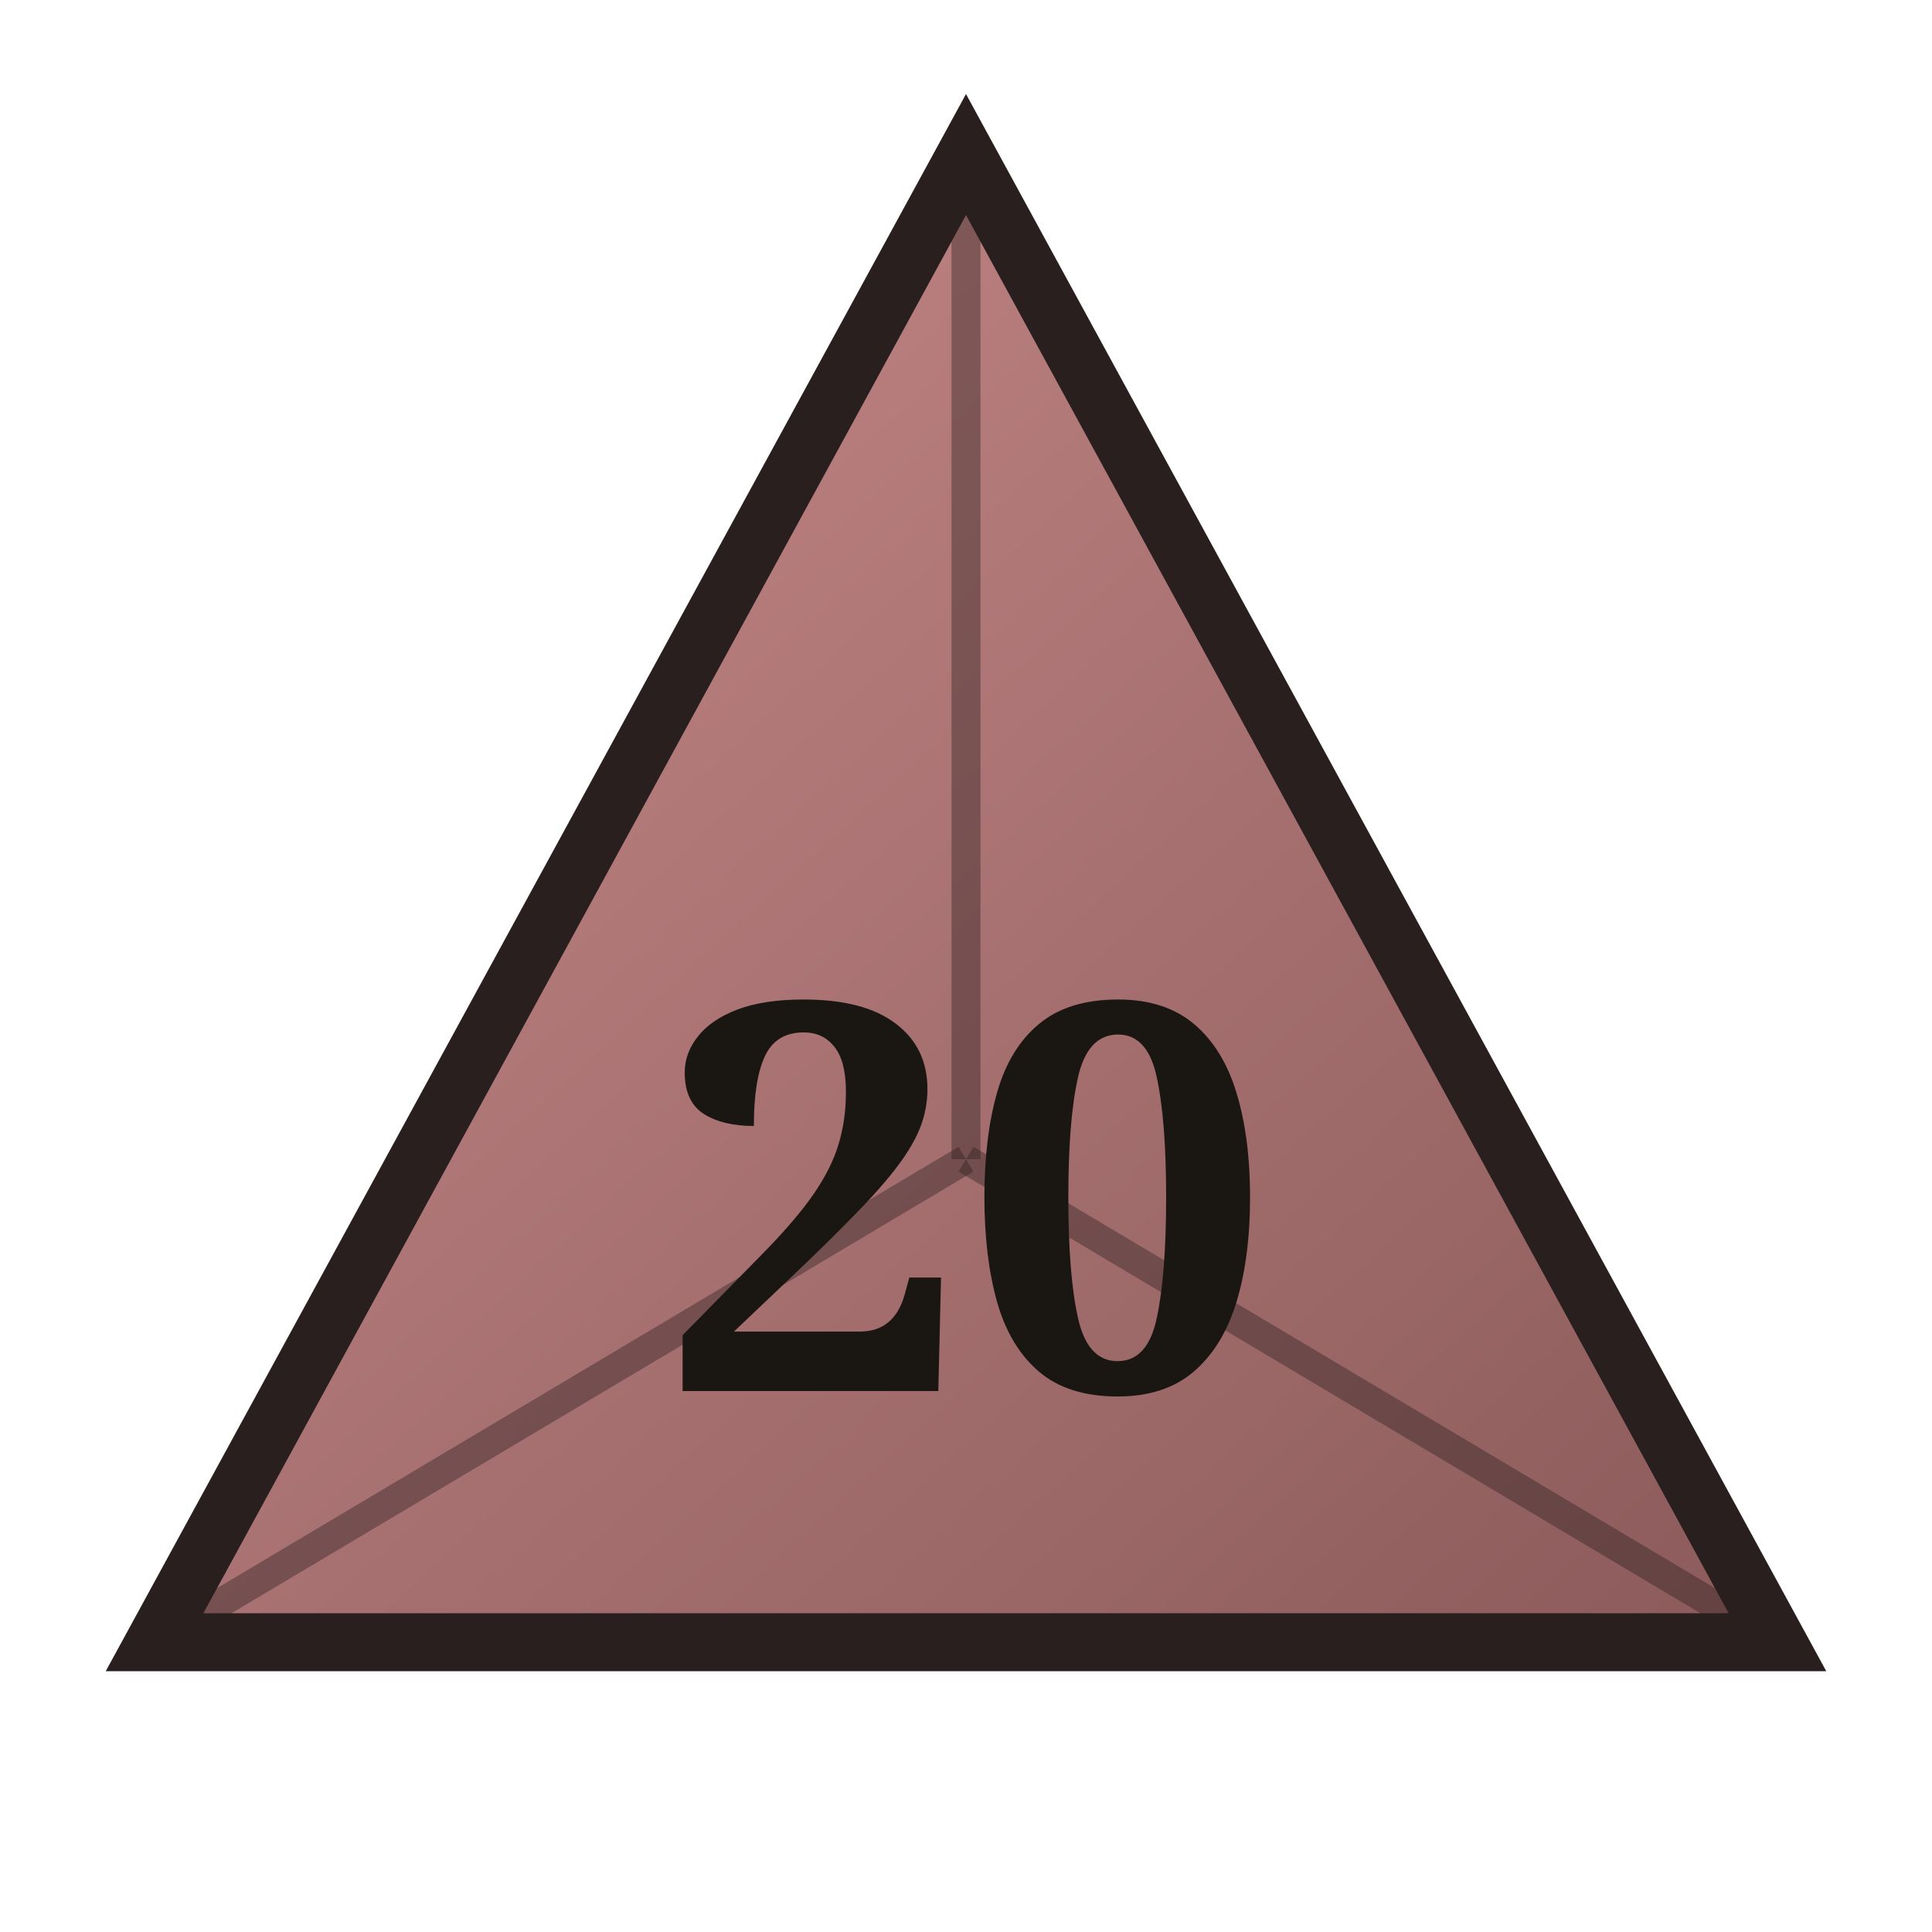
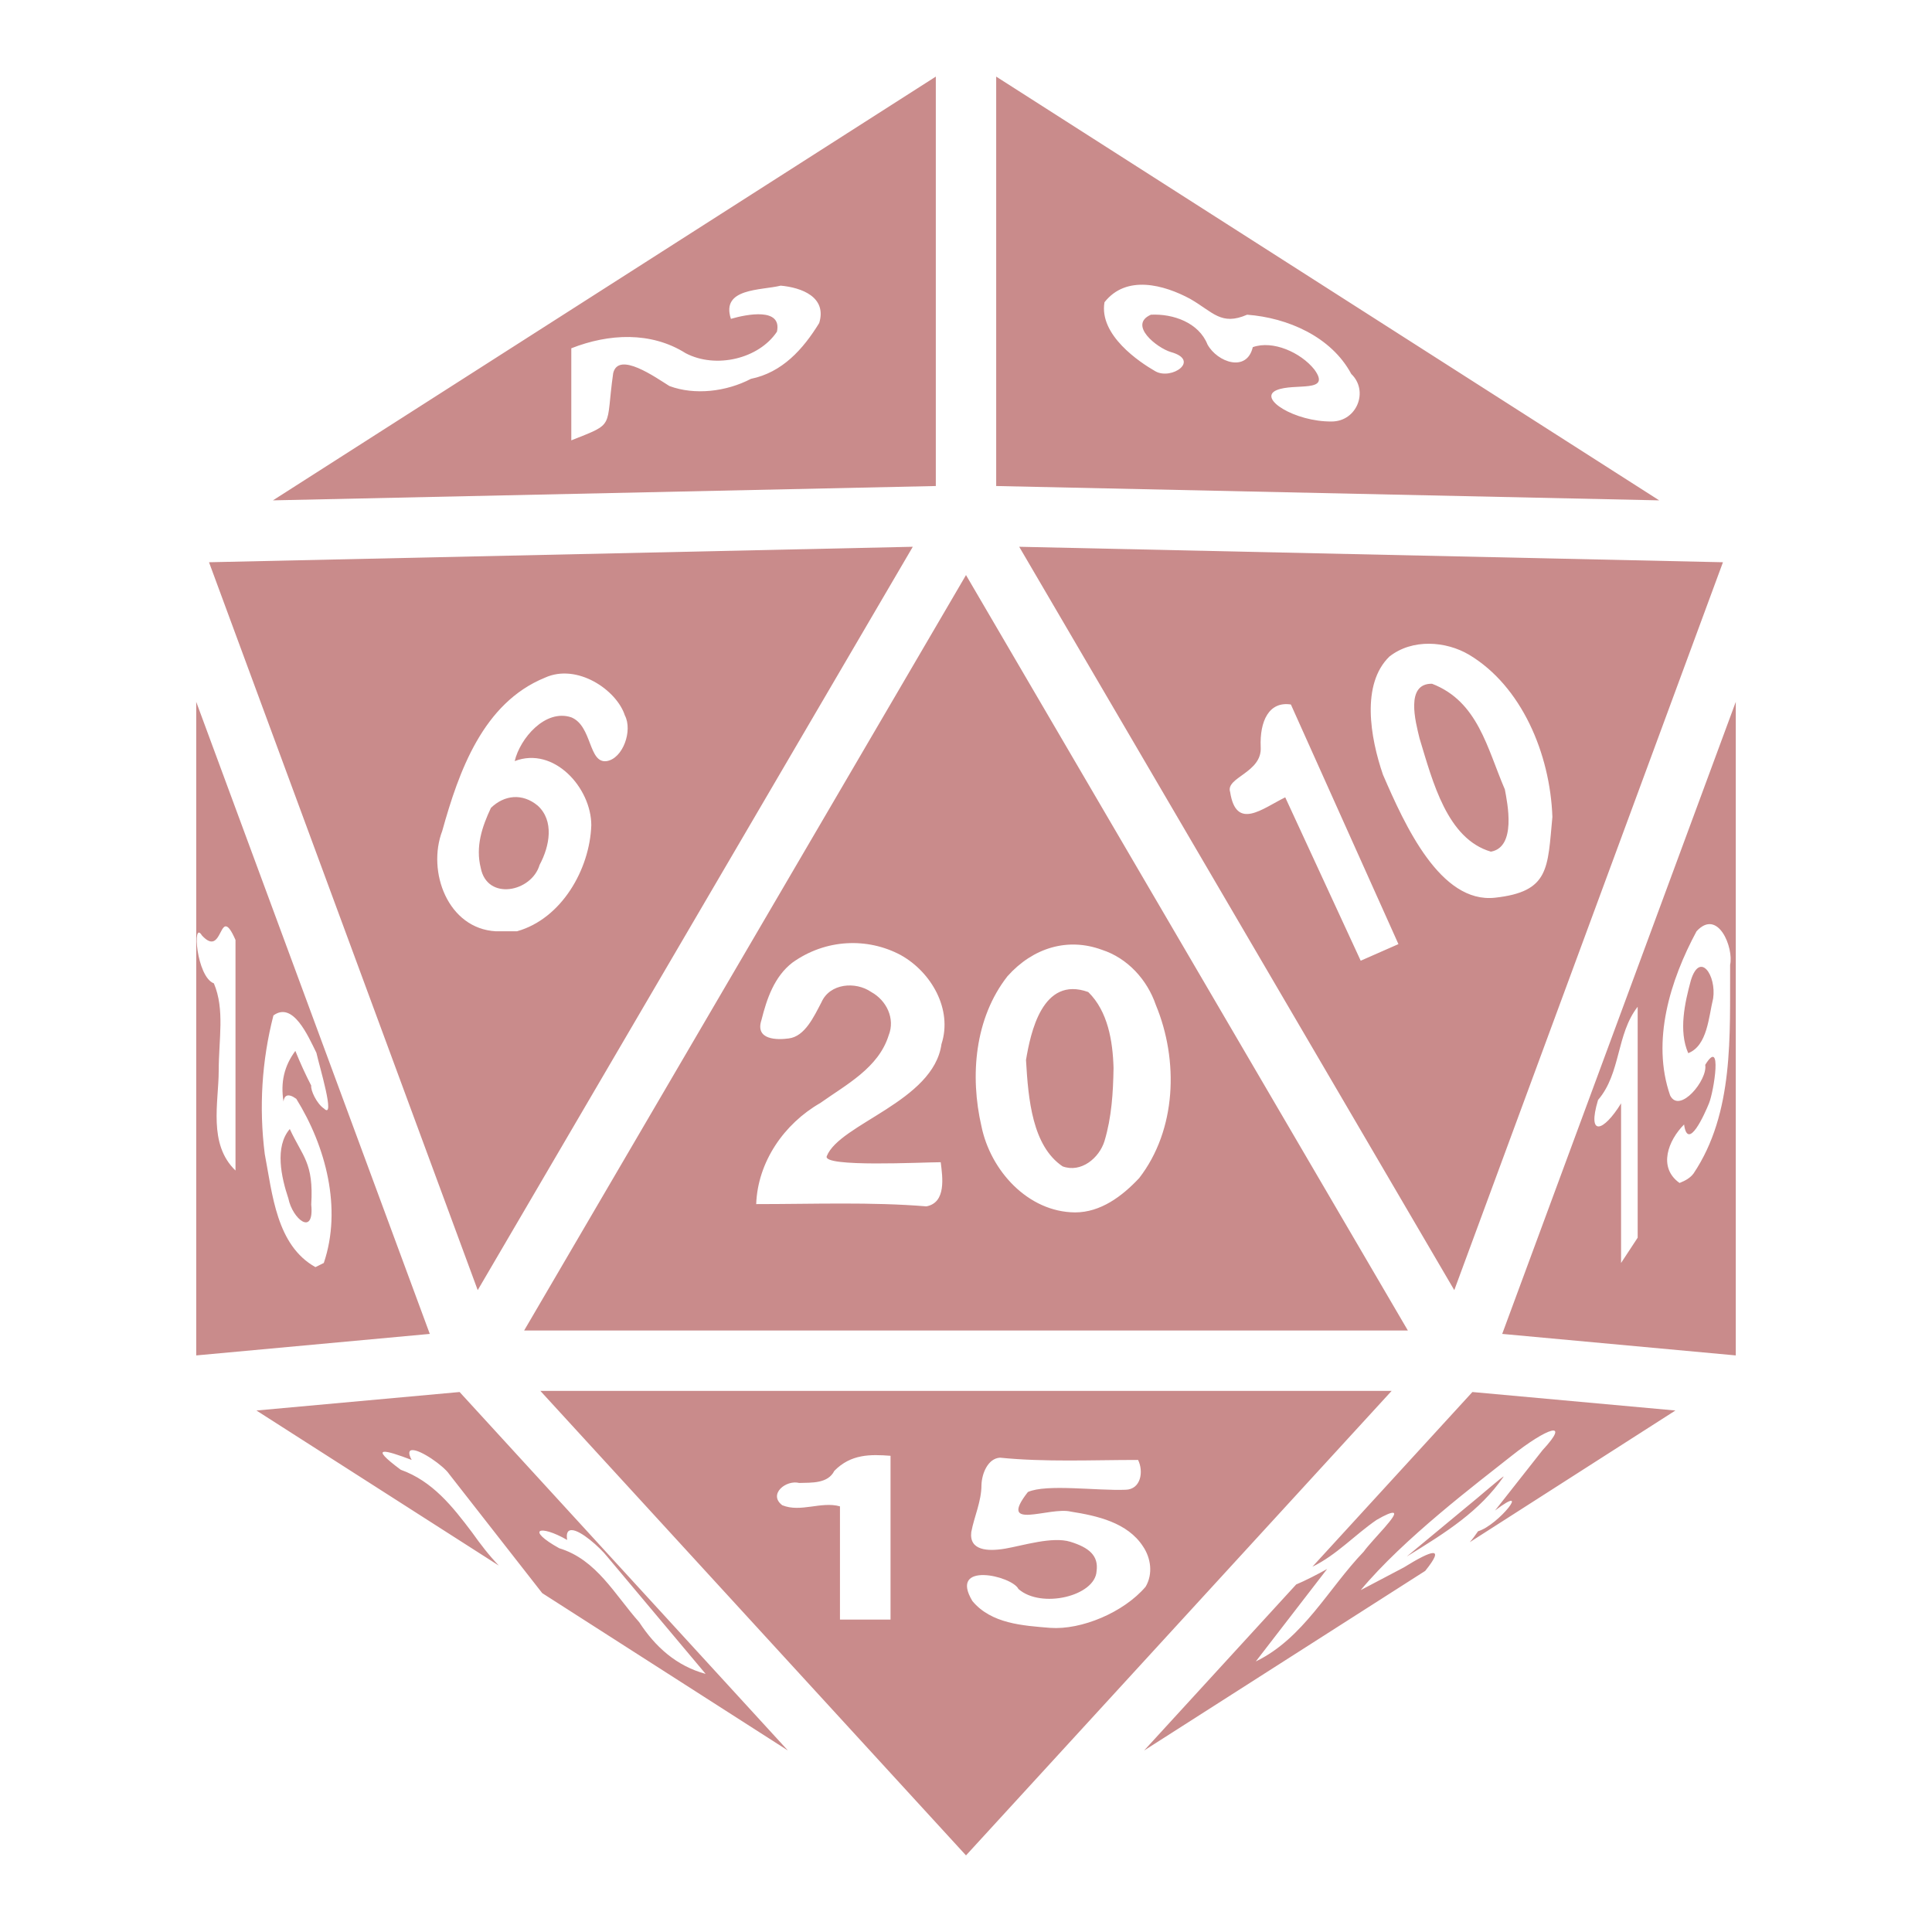
- <svg xmlns="http://www.w3.org/2000/svg" viewBox="0 0 100 100" width="100" height="100">
-   <defs>
-     <linearGradient id="d20grad" x1="0%" y1="0%" x2="100%" y2="100%">
-       <stop offset="0%" style="stop-color:#c98b8b;stop-opacity:1" />
-       <stop offset="100%" style="stop-color:#8b5a5a;stop-opacity:1" />
-     </linearGradient>
-   </defs>
-   <polygon points="50,8 92,85 8,85" fill="url(#d20grad)" stroke="#2a1f1f" stroke-width="3" />
-   <line x1="50" y1="8" x2="50" y2="60" stroke="#2a1f1f" stroke-width="1.5" opacity="0.4" />
-   <line x1="50" y1="60" x2="8" y2="85" stroke="#2a1f1f" stroke-width="1.5" opacity="0.4" />
-   <line x1="50" y1="60" x2="92" y2="85" stroke="#2a1f1f" stroke-width="1.5" opacity="0.4" />
-   <text x="50" y="72" text-anchor="middle" font-family="Georgia, serif" font-size="28" font-weight="bold" fill="#1a1612">20</text>
+ <svg xmlns="http://www.w3.org/2000/svg" viewBox="0 0 512 512">
+   <path fill="#c98b8b" d="M248 20.3 72.33 132.6 248 128.8zm16 0v108.5l175.7 3.8zm51.4 58.9c6.1 3.5 8.2 7.2 15.1 4.2 10.7.8 22.3 5.8 27.6 15.7 4.7 4.5 1.5 12.6-5.2 12.6-9.7.1-19.7-6.1-14.6-8.3 4.7-2 14.7.9 10-5.5-3.6-4.5-11-7.8-16.3-5.9-1.6 6.8-9.4 4-12-.7-2.3-5.8-9.1-8.2-15-7.9-6.1 2.7 1.6 8.8 5.3 9.9 7.9 2.2.2 7.5-4.1 5.1-4.2-2.4-15-9.6-13.5-18.3 5.8-7.39 15.8-4.62 22.7-.9zm-108.5-3.5c5.5.5 12.3 3 10.2 9.9-4.3 7-9.8 13.1-18.1 14.8-6.5 3.4-14.9 4.4-21.6 1.9-3.7-2.3-13.5-9.3-14.9-3.4-2.1 14.8.7 13.1-11.1 17.8V92.3c9.9-3.9 21.1-4.5 30.3 1.3 8 4.2 19.4 1.5 24.2-5.7 1.4-6.5-8.1-4.6-12.2-3.4-2.7-8.2 7.9-7.5 13.2-8.8zm35 69.2L55.39 149l71.21 192.9zm28.2 0 115.3 197L456.6 149zm-14.1 7.5L138.9 352.6h234.2zm133.3 21.1c13.9 8.3 21.5 26.2 22.1 43-1.3 13.6-.7 19.8-15.2 21.4-14.5 1.6-23.9-19.2-29.7-32.6-3.4-9.9-5.8-24 1.7-31.3 6.1-4.8 15-4.1 21.1-.5zm-223.7 16.1c2.1 4-.5 11.4-4.8 12.1-4.9.7-3.8-9.3-9.4-11.6-6.9-2.3-13.6 5.6-15 11.6 10.4-4 20.3 7.1 20.3 17-.4 11.7-7.9 24.8-19.7 28.1h-5.6c-12.7-.7-18.3-15.8-14.2-26.6 4.4-15.8 10.8-33.9 27.2-40.6 8.5-3.9 19 3.2 21.2 10zm213.9-8.4c-7.1-.1-4.4 10-3.3 14.5 3.5 11.5 7.3 26.6 18.9 30 6.8-1.2 4.4-12.8 3.7-16.5-4.7-10.9-7.1-23.3-19.3-28zM52 186v173.2l61.9-5.7zm408 0-61.9 167.5 61.9 5.7zm-117.9.7 28.5 63.5-10 4.4-20-43.3c-6.1 3-13 8.9-14.6-1.4-1.3-3.9 8.5-5.1 8.1-11.9-.3-6.9 2.2-12.2 8-11.3zm-212 27.4c-2.4 5.1-4.1 10.3-2.7 15.9 1.7 8.8 13.5 6.4 15.6-.8 2.7-5 3.9-11.7-.5-15.7-4.1-3.4-8.9-2.8-12.4.6zm328.4 41.6c-.1 18.6 1.1 39.2-9.7 55.3-.9 1.2-2.2 1.9-3.7 2.5-5.8-4.1-3-11.3 1.2-15.5 1 7.3 5.5-2.9 6.6-5.6 1.3-3.2 3.6-17.7-1-10.2.7 4-6.8 13.1-9.3 8.1-5-14.4 0-30.5 7-43.5 5.7-6.2 9.9 4.4 8.9 8.9zM59.93 245.5c.59.1 1.34 1 2.48 3.6v61.1c-7.3-7-4.47-18-4.45-26.4 0-8.4 1.65-16.3-1.28-23.2-4.62-1.7-5.79-17-3.17-12.7 4.41 4.8 4.66-2.7 6.42-2.4zm178.77 7.6c8.1 4.5 13.8 14.4 10.8 23.6-2.1 15.2-27 21.1-30.4 29.7-1.2 3 25.4 1.6 30.2 1.6.5 4 1.5 10.7-3.8 11.7-14.5-1.2-29.9-.6-45.1-.6.4-11.2 7.4-21.3 17-26.8 6.9-4.9 15.4-9.3 18.1-17.9 1.8-4.5-.6-9.3-4.6-11.5-4.2-2.9-11-2.3-13.2 2.7-2 3.8-4.4 9.1-8.7 9.6-2.9.4-9 .5-7.2-4.9 1.4-5.6 3.4-11.5 8.2-15.2 8.8-6.3 19.9-6.7 28.7-2zm53.3-1.4c6.8 2.2 12 7.9 14.3 14.6 6.1 14.7 5.5 33.1-4.4 45.9-4.5 4.8-10.2 9.1-17 9.1-12.5-.1-22.4-11.1-24.8-22.8-3.1-13.4-1.8-28.7 6.9-39.8 6.8-7.6 16-10.3 25-7zm156.1 8.1c-1.6 5.9-3.3 13.4-.7 19.3 5.1-2 5.4-9.6 6.6-14.5.9-6.1-3.5-12.6-5.9-4.8zm-176.2 21.1c.6 10.5 1.7 22.8 9.7 28.2 4.9 1.8 9.7-2.2 11.1-6.7 1.9-6.3 2.3-12.9 2.4-19.4-.2-7.1-1.5-15-6.7-20.1-12.2-4.4-15.3 10.9-16.5 18zM434 266.8V328l-4.4 6.7v-42.3c-4.6 7.5-9.1 9.1-6.1-.9 6.1-7.1 4.8-17.4 10.5-24.7zM83.85 279c.8 3.6 5.12 17.8 2.04 14.8-1.97-1.3-3.62-4.9-3.41-6.1-1.55-3-2.96-6.1-4.21-9.2-2.95 4-3.96 8.3-3.14 13.4.2-1.6 1.18-2.3 3.39-.7 7.84 12.6 12.17 29.1 7.29 43.5l-2.22 1.1c-10.36-5.8-11.4-19.4-13.43-30-1.55-12.3-.79-24.7 2.3-36.7 5.2-3.8 9.16 5.4 11.39 9.9zm-7.05 20.2c-4.06 4.7-2.26 12.8-.38 18.4 1.11 5.5 6.92 10.2 6.06 1.6.69-11.1-2.33-12.7-5.68-20zm66.4 69.4L256 491.7l112.8-123.1zm-21.4.3-53.84 4.9 64.24 41.1c-2.6-2.7-4.9-5.7-7.1-8.8-5.2-6.9-10.5-13.6-18.9-16.6-8.75-6.5-4.2-5.3 2.9-2.6-1-1.8-.7-2.6.1-2.6 2.2-.2 8.4 4.2 9.8 6.3l24.7 31.6 65.1 41.7zm268.4 0-42.4 46.3c6.4-3.1 11.3-8.5 17-12.4 2.4-1.4 3.7-1.9 4.3-1.9 2.1 0-5.4 7.1-7.7 10.3-9.4 9.8-16 23-28.6 29.1l18.9-24.5c-2.3 1.3-6 3.2-8.2 4.1l-40.3 44 74.5-47.6c5.4-6.7 1.9-5.6-5.7-.9l-11.4 6c11.4-13.7 30.8-28.3 40-35.6 9.2-7.3 15.9-9.8 8.2-1.5l-12.6 16c10-7.6.9 3.9-4.5 5.5-.7 1-1.4 2-2.2 2.9l54.5-34.9zM236 385.8v43.4h-13.4v-30c-5-1.4-10.4 1.7-15.3-.3-3.8-2.9 1-6.8 4.5-5.9 3.3-.1 7.6.2 9.3-3.2 4.4-4.5 9.6-4.4 14.9-4zm29 .5c12.1 1.2 24.2.6 36.6.6 1.5 3 .8 7.8-3.3 7.9-7.7.3-21-1.6-25.9.6-8.2 10.5 5.7 3.8 11.4 5.2 7 1.1 15 2.9 19.1 9.2 2.1 3.1 2.7 7.3.7 10.7-5.8 6.8-17 11.5-25.3 10.9-7.3-.6-15.6-1.1-20.6-7.1-6.4-10.6 10.5-6.7 12.2-3.2 6 5.3 20.3 1.9 20.7-4.7.6-4.2-2.1-6.3-6.9-7.8-4.8-1.5-12.6 1-17.3 1.8-4.7.8-9.6.5-9-4.4.8-4.2 2.7-8.1 2.7-12.5.1-3 1.7-7 4.9-7.2zm133.5 5c-.2-.2-7 5.8-9.9 8.1l-15.8 13.1c10.6-6.5 19.3-12 25.7-21.2zm-247 14.2c2.4 0 7.5 4.6 9.4 7l26.1 31.1c-7.7-2.1-13.3-7.1-17.6-13.7-6.5-7.3-11.3-16.6-21.2-19.6-9-5-5.2-6.4 2.1-2.2-.3-1.9.2-2.6 1.2-2.6z" />
</svg>
